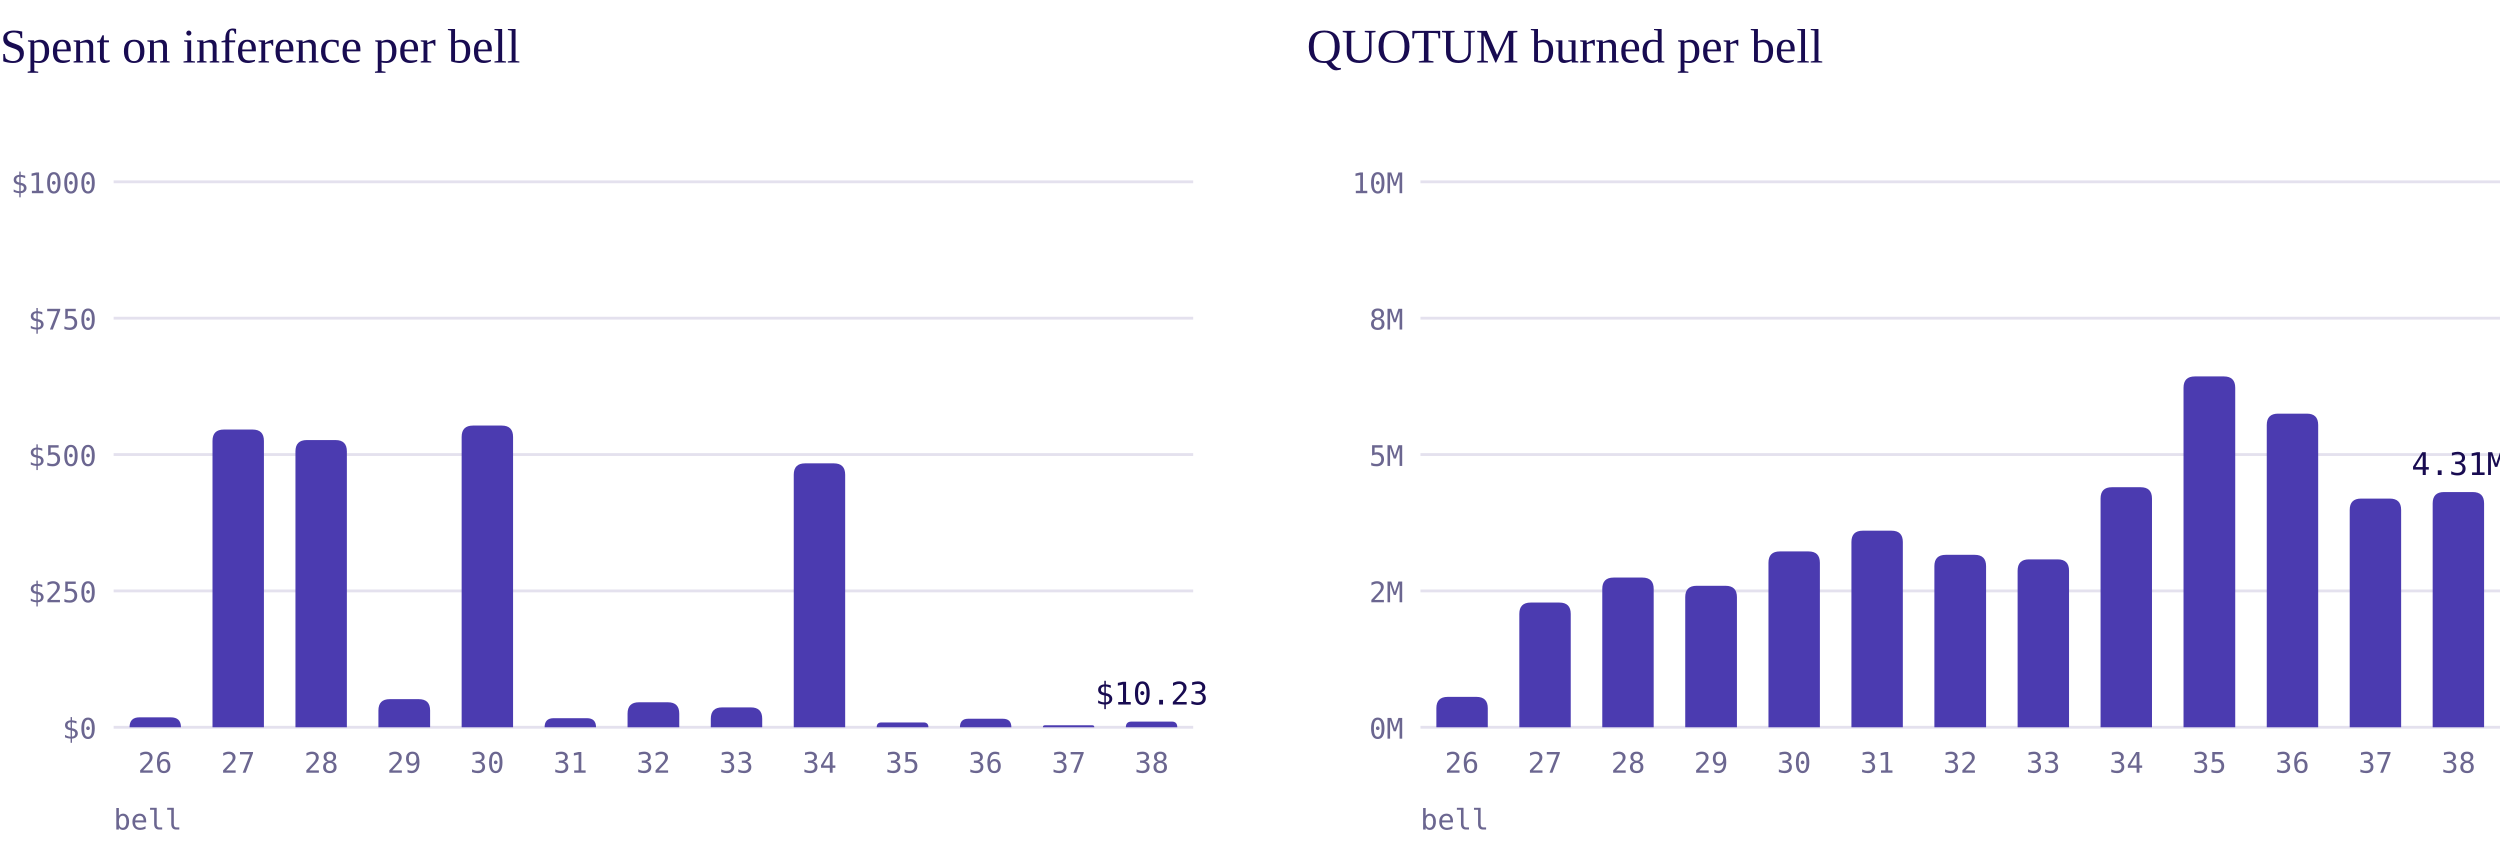
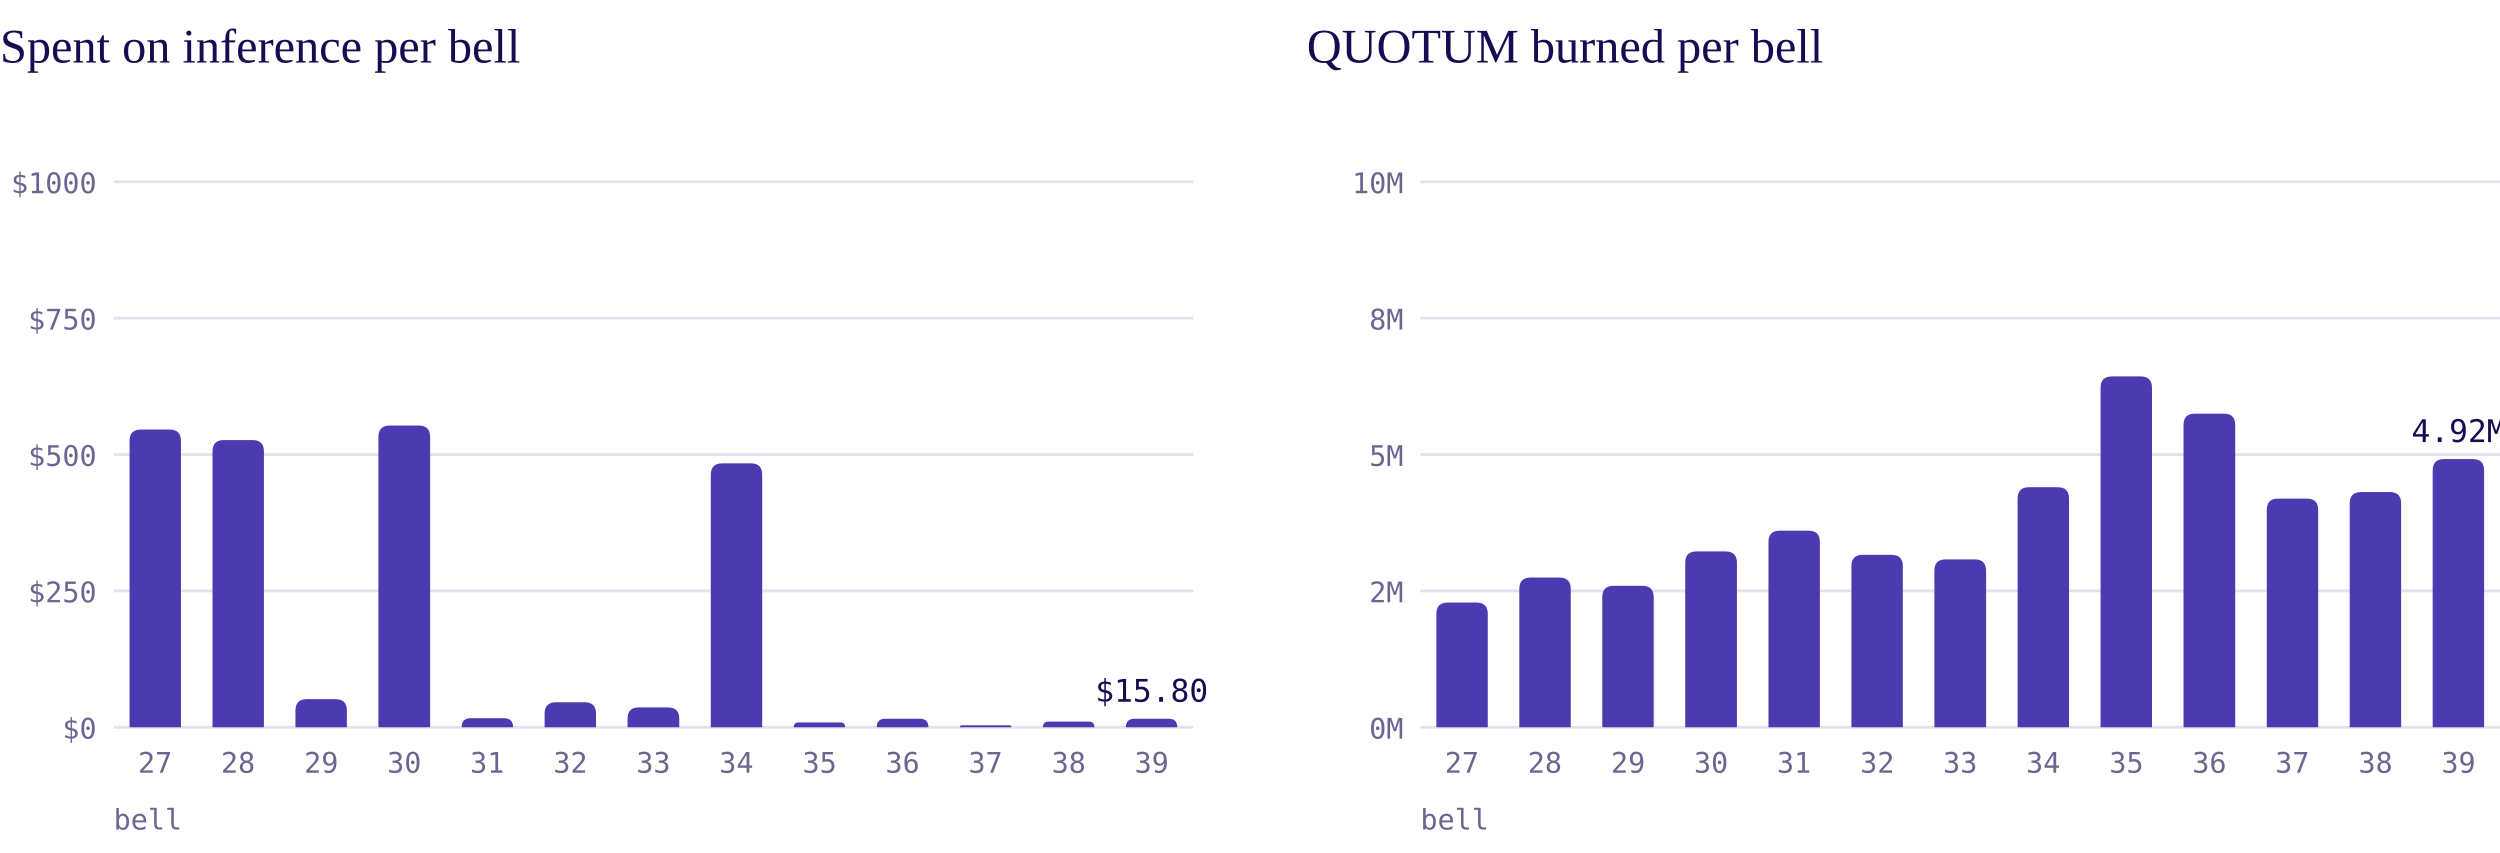
- <svg xmlns="http://www.w3.org/2000/svg" viewBox="0 0 880 300" width="880" height="300" role="img" aria-label="quotum bells 1 to 38: inference spent and QUOTUM burned per bell">
+ <svg xmlns="http://www.w3.org/2000/svg" viewBox="0 0 880 300" width="880" height="300" role="img" aria-label="quotum bells 1 to 39: inference spent and QUOTUM burned per bell">
  <text x="0" y="22" font-family="Georgia,'Times New Roman',serif" font-size="17" fill="#180b51">Spent on inference per bell</text>
  <line x1="40" x2="420" y1="256.0" y2="256.0" stroke="#e4e1ee" stroke-width="1" />
  <text x="34" y="260.0" text-anchor="end" font-family="ui-monospace,SFMono-Regular,Menlo,monospace" font-size="10" fill="#6b6690">$0</text>
  <line x1="40" x2="420" y1="208.0" y2="208.0" stroke="#e4e1ee" stroke-width="1" />
  <text x="34" y="212.0" text-anchor="end" font-family="ui-monospace,SFMono-Regular,Menlo,monospace" font-size="10" fill="#6b6690">$250</text>
  <line x1="40" x2="420" y1="160.0" y2="160.0" stroke="#e4e1ee" stroke-width="1" />
  <text x="34" y="164.0" text-anchor="end" font-family="ui-monospace,SFMono-Regular,Menlo,monospace" font-size="10" fill="#6b6690">$500</text>
  <line x1="40" x2="420" y1="112.0" y2="112.0" stroke="#e4e1ee" stroke-width="1" />
  <text x="34" y="116.0" text-anchor="end" font-family="ui-monospace,SFMono-Regular,Menlo,monospace" font-size="10" fill="#6b6690">$750</text>
  <line x1="40" x2="420" y1="64.0" y2="64.0" stroke="#e4e1ee" stroke-width="1" />
  <text x="34" y="68.0" text-anchor="end" font-family="ui-monospace,SFMono-Regular,Menlo,monospace" font-size="10" fill="#6b6690">$1000</text>
-   <path d="M45.6,256.0 V256.0 Q45.6,252.5 49.1,252.5 H60.1 Q63.7,252.5 63.7,256.0 V256.0 Z" fill="#4b3bb0" />
-   <text x="54.6" y="272" text-anchor="middle" font-family="ui-monospace,SFMono-Regular,Menlo,monospace" font-size="10" fill="#6b6690">26</text>
-   <path d="M74.8,256.0 V155.2 Q74.8,151.2 78.8,151.2 H88.9 Q92.9,151.2 92.9,155.2 V256.0 Z" fill="#4b3bb0" />
-   <text x="83.8" y="272" text-anchor="middle" font-family="ui-monospace,SFMono-Regular,Menlo,monospace" font-size="10" fill="#6b6690">27</text>
-   <path d="M104.0,256.0 V158.9 Q104.0,154.9 108.0,154.9 H118.1 Q122.1,154.9 122.1,158.9 V256.0 Z" fill="#4b3bb0" />
-   <text x="113.1" y="272" text-anchor="middle" font-family="ui-monospace,SFMono-Regular,Menlo,monospace" font-size="10" fill="#6b6690">28</text>
-   <path d="M133.2,256.0 V250.1 Q133.2,246.1 137.2,246.1 H147.4 Q151.4,246.1 151.4,250.1 V256.0 Z" fill="#4b3bb0" />
-   <text x="142.3" y="272" text-anchor="middle" font-family="ui-monospace,SFMono-Regular,Menlo,monospace" font-size="10" fill="#6b6690">29</text>
-   <path d="M162.5,256.0 V153.8 Q162.5,149.8 166.5,149.8 H176.6 Q180.6,149.8 180.6,153.8 V256.0 Z" fill="#4b3bb0" />
-   <text x="171.5" y="272" text-anchor="middle" font-family="ui-monospace,SFMono-Regular,Menlo,monospace" font-size="10" fill="#6b6690">30</text>
-   <path d="M191.7,256.0 V256.0 Q191.7,252.8 194.9,252.8 H206.6 Q209.8,252.8 209.8,256.0 V256.0 Z" fill="#4b3bb0" />
-   <text x="200.8" y="272" text-anchor="middle" font-family="ui-monospace,SFMono-Regular,Menlo,monospace" font-size="10" fill="#6b6690">31</text>
-   <path d="M220.9,256.0 V251.2 Q220.9,247.2 224.9,247.2 H235.1 Q239.1,247.2 239.1,251.2 V256.0 Z" fill="#4b3bb0" />
-   <text x="230.0" y="272" text-anchor="middle" font-family="ui-monospace,SFMono-Regular,Menlo,monospace" font-size="10" fill="#6b6690">32</text>
-   <path d="M250.2,256.0 V253.0 Q250.2,249.0 254.2,249.0 H264.3 Q268.3,249.0 268.3,253.0 V256.0 Z" fill="#4b3bb0" />
-   <text x="259.2" y="272" text-anchor="middle" font-family="ui-monospace,SFMono-Regular,Menlo,monospace" font-size="10" fill="#6b6690">33</text>
-   <path d="M279.4,256.0 V167.1 Q279.4,163.1 283.4,163.1 H293.5 Q297.5,163.1 297.5,167.1 V256.0 Z" fill="#4b3bb0" />
-   <text x="288.5" y="272" text-anchor="middle" font-family="ui-monospace,SFMono-Regular,Menlo,monospace" font-size="10" fill="#6b6690">34</text>
-   <path d="M308.6,256.0 V256.0 Q308.6,254.3 310.3,254.3 H325.1 Q326.8,254.3 326.8,256.0 V256.0 Z" fill="#4b3bb0" />
-   <text x="317.7" y="272" text-anchor="middle" font-family="ui-monospace,SFMono-Regular,Menlo,monospace" font-size="10" fill="#6b6690">35</text>
-   <path d="M337.9,256.0 V256.0 Q337.9,253.0 340.8,253.0 H353.0 Q356.0,253.0 356.0,256.0 V256.0 Z" fill="#4b3bb0" />
-   <text x="346.9" y="272" text-anchor="middle" font-family="ui-monospace,SFMono-Regular,Menlo,monospace" font-size="10" fill="#6b6690">36</text>
-   <path d="M367.1,256.0 V256.0 Q367.1,255.3 367.8,255.3 H384.5 Q385.2,255.3 385.2,256.0 V256.0 Z" fill="#4b3bb0" />
-   <text x="376.2" y="272" text-anchor="middle" font-family="ui-monospace,SFMono-Regular,Menlo,monospace" font-size="10" fill="#6b6690">37</text>
-   <path d="M396.3,256.0 V256.0 Q396.3,254.0 398.3,254.0 H412.5 Q414.4,254.0 414.4,256.0 V256.0 Z" fill="#4b3bb0" />
-   <text x="405.4" y="272" text-anchor="middle" font-family="ui-monospace,SFMono-Regular,Menlo,monospace" font-size="10" fill="#6b6690">38</text>
-   <text x="405.4" y="248.0" text-anchor="middle" font-family="ui-monospace,SFMono-Regular,Menlo,monospace" font-size="11" fill="#180b51">$10.23</text>
+   <path d="M45.6,256.0 V155.2 Q45.6,151.2 49.6,151.2 H59.7 Q63.7,151.2 63.7,155.2 V256.0 Z" fill="#4b3bb0" />
+   <text x="54.6" y="272" text-anchor="middle" font-family="ui-monospace,SFMono-Regular,Menlo,monospace" font-size="10" fill="#6b6690">27</text>
+   <path d="M74.8,256.0 V158.9 Q74.8,154.9 78.8,154.9 H88.9 Q92.9,154.9 92.9,158.9 V256.0 Z" fill="#4b3bb0" />
+   <text x="83.8" y="272" text-anchor="middle" font-family="ui-monospace,SFMono-Regular,Menlo,monospace" font-size="10" fill="#6b6690">28</text>
+   <path d="M104.0,256.0 V250.1 Q104.0,246.1 108.0,246.1 H118.1 Q122.1,246.1 122.1,250.1 V256.0 Z" fill="#4b3bb0" />
+   <text x="113.1" y="272" text-anchor="middle" font-family="ui-monospace,SFMono-Regular,Menlo,monospace" font-size="10" fill="#6b6690">29</text>
+   <path d="M133.2,256.0 V153.8 Q133.2,149.8 137.2,149.8 H147.4 Q151.4,149.8 151.4,153.8 V256.0 Z" fill="#4b3bb0" />
+   <text x="142.3" y="272" text-anchor="middle" font-family="ui-monospace,SFMono-Regular,Menlo,monospace" font-size="10" fill="#6b6690">30</text>
+   <path d="M162.5,256.0 V256.0 Q162.5,252.8 165.7,252.8 H177.4 Q180.6,252.8 180.6,256.0 V256.0 Z" fill="#4b3bb0" />
+   <text x="171.5" y="272" text-anchor="middle" font-family="ui-monospace,SFMono-Regular,Menlo,monospace" font-size="10" fill="#6b6690">31</text>
+   <path d="M191.7,256.0 V251.2 Q191.7,247.2 195.7,247.2 H205.8 Q209.8,247.2 209.8,251.2 V256.0 Z" fill="#4b3bb0" />
+   <text x="200.8" y="272" text-anchor="middle" font-family="ui-monospace,SFMono-Regular,Menlo,monospace" font-size="10" fill="#6b6690">32</text>
+   <path d="M220.9,256.0 V253.0 Q220.9,249.0 224.9,249.0 H235.1 Q239.1,249.0 239.1,253.0 V256.0 Z" fill="#4b3bb0" />
+   <text x="230.0" y="272" text-anchor="middle" font-family="ui-monospace,SFMono-Regular,Menlo,monospace" font-size="10" fill="#6b6690">33</text>
+   <path d="M250.2,256.0 V167.1 Q250.2,163.1 254.2,163.1 H264.3 Q268.3,163.1 268.3,167.1 V256.0 Z" fill="#4b3bb0" />
+   <text x="259.2" y="272" text-anchor="middle" font-family="ui-monospace,SFMono-Regular,Menlo,monospace" font-size="10" fill="#6b6690">34</text>
+   <path d="M279.4,256.0 V256.0 Q279.4,254.3 281.1,254.3 H295.8 Q297.5,254.3 297.5,256.0 V256.0 Z" fill="#4b3bb0" />
+   <text x="288.5" y="272" text-anchor="middle" font-family="ui-monospace,SFMono-Regular,Menlo,monospace" font-size="10" fill="#6b6690">35</text>
+   <path d="M308.6,256.0 V256.0 Q308.6,253.0 311.6,253.0 H323.8 Q326.8,253.0 326.8,256.0 V256.0 Z" fill="#4b3bb0" />
+   <text x="317.7" y="272" text-anchor="middle" font-family="ui-monospace,SFMono-Regular,Menlo,monospace" font-size="10" fill="#6b6690">36</text>
+   <path d="M337.9,256.0 V256.0 Q337.9,255.3 338.6,255.3 H355.3 Q356.0,255.3 356.0,256.0 V256.0 Z" fill="#4b3bb0" />
+   <text x="346.9" y="272" text-anchor="middle" font-family="ui-monospace,SFMono-Regular,Menlo,monospace" font-size="10" fill="#6b6690">37</text>
+   <path d="M367.1,256.0 V256.0 Q367.1,254.0 369.1,254.0 H383.3 Q385.2,254.0 385.2,256.0 V256.0 Z" fill="#4b3bb0" />
+   <text x="376.2" y="272" text-anchor="middle" font-family="ui-monospace,SFMono-Regular,Menlo,monospace" font-size="10" fill="#6b6690">38</text>
+   <path d="M396.3,256.0 V256.0 Q396.3,253.0 399.4,253.0 H411.4 Q414.4,253.0 414.4,256.0 V256.0 Z" fill="#4b3bb0" />
+   <text x="405.4" y="272" text-anchor="middle" font-family="ui-monospace,SFMono-Regular,Menlo,monospace" font-size="10" fill="#6b6690">39</text>
+   <text x="405.4" y="247.0" text-anchor="middle" font-family="ui-monospace,SFMono-Regular,Menlo,monospace" font-size="11" fill="#180b51">$15.80</text>
  <text x="40" y="292" font-family="ui-monospace,SFMono-Regular,Menlo,monospace" font-size="10" fill="#6b6690">bell</text>
  <text x="460" y="22" font-family="Georgia,'Times New Roman',serif" font-size="17" fill="#180b51">QUOTUM burned per bell</text>
  <line x1="500" x2="880" y1="256.0" y2="256.0" stroke="#e4e1ee" stroke-width="1" />
  <text x="494" y="260.0" text-anchor="end" font-family="ui-monospace,SFMono-Regular,Menlo,monospace" font-size="10" fill="#6b6690">0M</text>
  <line x1="500" x2="880" y1="208.0" y2="208.0" stroke="#e4e1ee" stroke-width="1" />
  <text x="494" y="212.0" text-anchor="end" font-family="ui-monospace,SFMono-Regular,Menlo,monospace" font-size="10" fill="#6b6690">2M</text>
  <line x1="500" x2="880" y1="160.0" y2="160.0" stroke="#e4e1ee" stroke-width="1" />
  <text x="494" y="164.0" text-anchor="end" font-family="ui-monospace,SFMono-Regular,Menlo,monospace" font-size="10" fill="#6b6690">5M</text>
  <line x1="500" x2="880" y1="112.0" y2="112.0" stroke="#e4e1ee" stroke-width="1" />
  <text x="494" y="116.0" text-anchor="end" font-family="ui-monospace,SFMono-Regular,Menlo,monospace" font-size="10" fill="#6b6690">8M</text>
  <line x1="500" x2="880" y1="64.0" y2="64.0" stroke="#e4e1ee" stroke-width="1" />
  <text x="494" y="68.0" text-anchor="end" font-family="ui-monospace,SFMono-Regular,Menlo,monospace" font-size="10" fill="#6b6690">10M</text>
-   <path d="M505.6,256.0 V249.3 Q505.6,245.3 509.6,245.3 H519.7 Q523.7,245.3 523.7,249.3 V256.0 Z" fill="#4b3bb0" />
-   <text x="514.6" y="272" text-anchor="middle" font-family="ui-monospace,SFMono-Regular,Menlo,monospace" font-size="10" fill="#6b6690">26</text>
-   <path d="M534.8,256.0 V216.1 Q534.8,212.1 538.8,212.1 H548.9 Q552.9,212.1 552.9,216.1 V256.0 Z" fill="#4b3bb0" />
-   <text x="543.8" y="272" text-anchor="middle" font-family="ui-monospace,SFMono-Regular,Menlo,monospace" font-size="10" fill="#6b6690">27</text>
-   <path d="M564.0,256.0 V207.3 Q564.0,203.3 568.0,203.3 H578.1 Q582.1,203.3 582.1,207.3 V256.0 Z" fill="#4b3bb0" />
-   <text x="573.1" y="272" text-anchor="middle" font-family="ui-monospace,SFMono-Regular,Menlo,monospace" font-size="10" fill="#6b6690">28</text>
-   <path d="M593.2,256.0 V210.2 Q593.2,206.2 597.2,206.2 H607.4 Q611.4,206.2 611.4,210.2 V256.0 Z" fill="#4b3bb0" />
-   <text x="602.3" y="272" text-anchor="middle" font-family="ui-monospace,SFMono-Regular,Menlo,monospace" font-size="10" fill="#6b6690">29</text>
-   <path d="M622.5,256.0 V198.1 Q622.5,194.1 626.5,194.1 H636.6 Q640.6,194.1 640.6,198.1 V256.0 Z" fill="#4b3bb0" />
-   <text x="631.5" y="272" text-anchor="middle" font-family="ui-monospace,SFMono-Regular,Menlo,monospace" font-size="10" fill="#6b6690">30</text>
-   <path d="M651.7,256.0 V190.8 Q651.7,186.8 655.7,186.8 H665.8 Q669.8,186.8 669.8,190.8 V256.0 Z" fill="#4b3bb0" />
-   <text x="660.8" y="272" text-anchor="middle" font-family="ui-monospace,SFMono-Regular,Menlo,monospace" font-size="10" fill="#6b6690">31</text>
-   <path d="M680.9,256.0 V199.3 Q680.9,195.3 684.9,195.3 H695.1 Q699.1,195.3 699.1,199.3 V256.0 Z" fill="#4b3bb0" />
-   <text x="690.0" y="272" text-anchor="middle" font-family="ui-monospace,SFMono-Regular,Menlo,monospace" font-size="10" fill="#6b6690">32</text>
-   <path d="M710.2,256.0 V200.9 Q710.2,196.9 714.2,196.9 H724.3 Q728.3,196.9 728.3,200.9 V256.0 Z" fill="#4b3bb0" />
-   <text x="719.2" y="272" text-anchor="middle" font-family="ui-monospace,SFMono-Regular,Menlo,monospace" font-size="10" fill="#6b6690">33</text>
-   <path d="M739.4,256.0 V175.5 Q739.4,171.5 743.4,171.5 H753.5 Q757.5,171.5 757.5,175.5 V256.0 Z" fill="#4b3bb0" />
-   <text x="748.5" y="272" text-anchor="middle" font-family="ui-monospace,SFMono-Regular,Menlo,monospace" font-size="10" fill="#6b6690">34</text>
-   <path d="M768.6,256.0 V136.5 Q768.6,132.5 772.6,132.5 H782.8 Q786.8,132.5 786.8,136.5 V256.0 Z" fill="#4b3bb0" />
-   <text x="777.7" y="272" text-anchor="middle" font-family="ui-monospace,SFMono-Regular,Menlo,monospace" font-size="10" fill="#6b6690">35</text>
-   <path d="M797.9,256.0 V149.6 Q797.9,145.6 801.9,145.6 H812.0 Q816.0,145.6 816.0,149.6 V256.0 Z" fill="#4b3bb0" />
-   <text x="806.9" y="272" text-anchor="middle" font-family="ui-monospace,SFMono-Regular,Menlo,monospace" font-size="10" fill="#6b6690">36</text>
-   <path d="M827.1,256.0 V179.5 Q827.1,175.5 831.1,175.5 H841.2 Q845.2,175.5 845.2,179.5 V256.0 Z" fill="#4b3bb0" />
-   <text x="836.2" y="272" text-anchor="middle" font-family="ui-monospace,SFMono-Regular,Menlo,monospace" font-size="10" fill="#6b6690">37</text>
-   <path d="M856.3,256.0 V177.2 Q856.3,173.2 860.3,173.2 H870.4 Q874.4,173.2 874.4,177.2 V256.0 Z" fill="#4b3bb0" />
-   <text x="865.4" y="272" text-anchor="middle" font-family="ui-monospace,SFMono-Regular,Menlo,monospace" font-size="10" fill="#6b6690">38</text>
-   <text x="865.4" y="167.2" text-anchor="middle" font-family="ui-monospace,SFMono-Regular,Menlo,monospace" font-size="11" fill="#180b51">4.31M</text>
+   <path d="M505.6,256.0 V216.1 Q505.6,212.1 509.6,212.1 H519.7 Q523.7,212.1 523.7,216.1 V256.0 Z" fill="#4b3bb0" />
+   <text x="514.6" y="272" text-anchor="middle" font-family="ui-monospace,SFMono-Regular,Menlo,monospace" font-size="10" fill="#6b6690">27</text>
+   <path d="M534.8,256.0 V207.3 Q534.8,203.3 538.8,203.3 H548.9 Q552.9,203.3 552.9,207.3 V256.0 Z" fill="#4b3bb0" />
+   <text x="543.8" y="272" text-anchor="middle" font-family="ui-monospace,SFMono-Regular,Menlo,monospace" font-size="10" fill="#6b6690">28</text>
+   <path d="M564.0,256.0 V210.2 Q564.0,206.2 568.0,206.2 H578.1 Q582.1,206.2 582.1,210.2 V256.0 Z" fill="#4b3bb0" />
+   <text x="573.1" y="272" text-anchor="middle" font-family="ui-monospace,SFMono-Regular,Menlo,monospace" font-size="10" fill="#6b6690">29</text>
+   <path d="M593.2,256.0 V198.1 Q593.2,194.1 597.2,194.1 H607.4 Q611.4,194.1 611.4,198.1 V256.0 Z" fill="#4b3bb0" />
+   <text x="602.3" y="272" text-anchor="middle" font-family="ui-monospace,SFMono-Regular,Menlo,monospace" font-size="10" fill="#6b6690">30</text>
+   <path d="M622.5,256.0 V190.8 Q622.5,186.8 626.5,186.8 H636.6 Q640.6,186.8 640.6,190.8 V256.0 Z" fill="#4b3bb0" />
+   <text x="631.5" y="272" text-anchor="middle" font-family="ui-monospace,SFMono-Regular,Menlo,monospace" font-size="10" fill="#6b6690">31</text>
+   <path d="M651.7,256.0 V199.3 Q651.7,195.3 655.7,195.3 H665.8 Q669.8,195.3 669.8,199.3 V256.0 Z" fill="#4b3bb0" />
+   <text x="660.8" y="272" text-anchor="middle" font-family="ui-monospace,SFMono-Regular,Menlo,monospace" font-size="10" fill="#6b6690">32</text>
+   <path d="M680.9,256.0 V200.9 Q680.9,196.9 684.9,196.9 H695.1 Q699.1,196.9 699.1,200.9 V256.0 Z" fill="#4b3bb0" />
+   <text x="690.0" y="272" text-anchor="middle" font-family="ui-monospace,SFMono-Regular,Menlo,monospace" font-size="10" fill="#6b6690">33</text>
+   <path d="M710.2,256.0 V175.5 Q710.2,171.5 714.2,171.5 H724.3 Q728.3,171.5 728.3,175.5 V256.0 Z" fill="#4b3bb0" />
+   <text x="719.2" y="272" text-anchor="middle" font-family="ui-monospace,SFMono-Regular,Menlo,monospace" font-size="10" fill="#6b6690">34</text>
+   <path d="M739.4,256.0 V136.5 Q739.4,132.5 743.4,132.5 H753.5 Q757.5,132.5 757.5,136.5 V256.0 Z" fill="#4b3bb0" />
+   <text x="748.5" y="272" text-anchor="middle" font-family="ui-monospace,SFMono-Regular,Menlo,monospace" font-size="10" fill="#6b6690">35</text>
+   <path d="M768.6,256.0 V149.6 Q768.6,145.6 772.6,145.6 H782.8 Q786.8,145.6 786.8,149.6 V256.0 Z" fill="#4b3bb0" />
+   <text x="777.7" y="272" text-anchor="middle" font-family="ui-monospace,SFMono-Regular,Menlo,monospace" font-size="10" fill="#6b6690">36</text>
+   <path d="M797.9,256.0 V179.5 Q797.9,175.5 801.9,175.5 H812.0 Q816.0,175.5 816.0,179.5 V256.0 Z" fill="#4b3bb0" />
+   <text x="806.9" y="272" text-anchor="middle" font-family="ui-monospace,SFMono-Regular,Menlo,monospace" font-size="10" fill="#6b6690">37</text>
+   <path d="M827.1,256.0 V177.2 Q827.1,173.2 831.1,173.2 H841.2 Q845.2,173.2 845.2,177.2 V256.0 Z" fill="#4b3bb0" />
+   <text x="836.2" y="272" text-anchor="middle" font-family="ui-monospace,SFMono-Regular,Menlo,monospace" font-size="10" fill="#6b6690">38</text>
+   <path d="M856.3,256.0 V165.6 Q856.3,161.6 860.3,161.6 H870.4 Q874.4,161.6 874.4,165.6 V256.0 Z" fill="#4b3bb0" />
+   <text x="865.4" y="272" text-anchor="middle" font-family="ui-monospace,SFMono-Regular,Menlo,monospace" font-size="10" fill="#6b6690">39</text>
+   <text x="865.4" y="155.6" text-anchor="middle" font-family="ui-monospace,SFMono-Regular,Menlo,monospace" font-size="11" fill="#180b51">4.92M</text>
  <text x="500" y="292" font-family="ui-monospace,SFMono-Regular,Menlo,monospace" font-size="10" fill="#6b6690">bell</text>
</svg>
